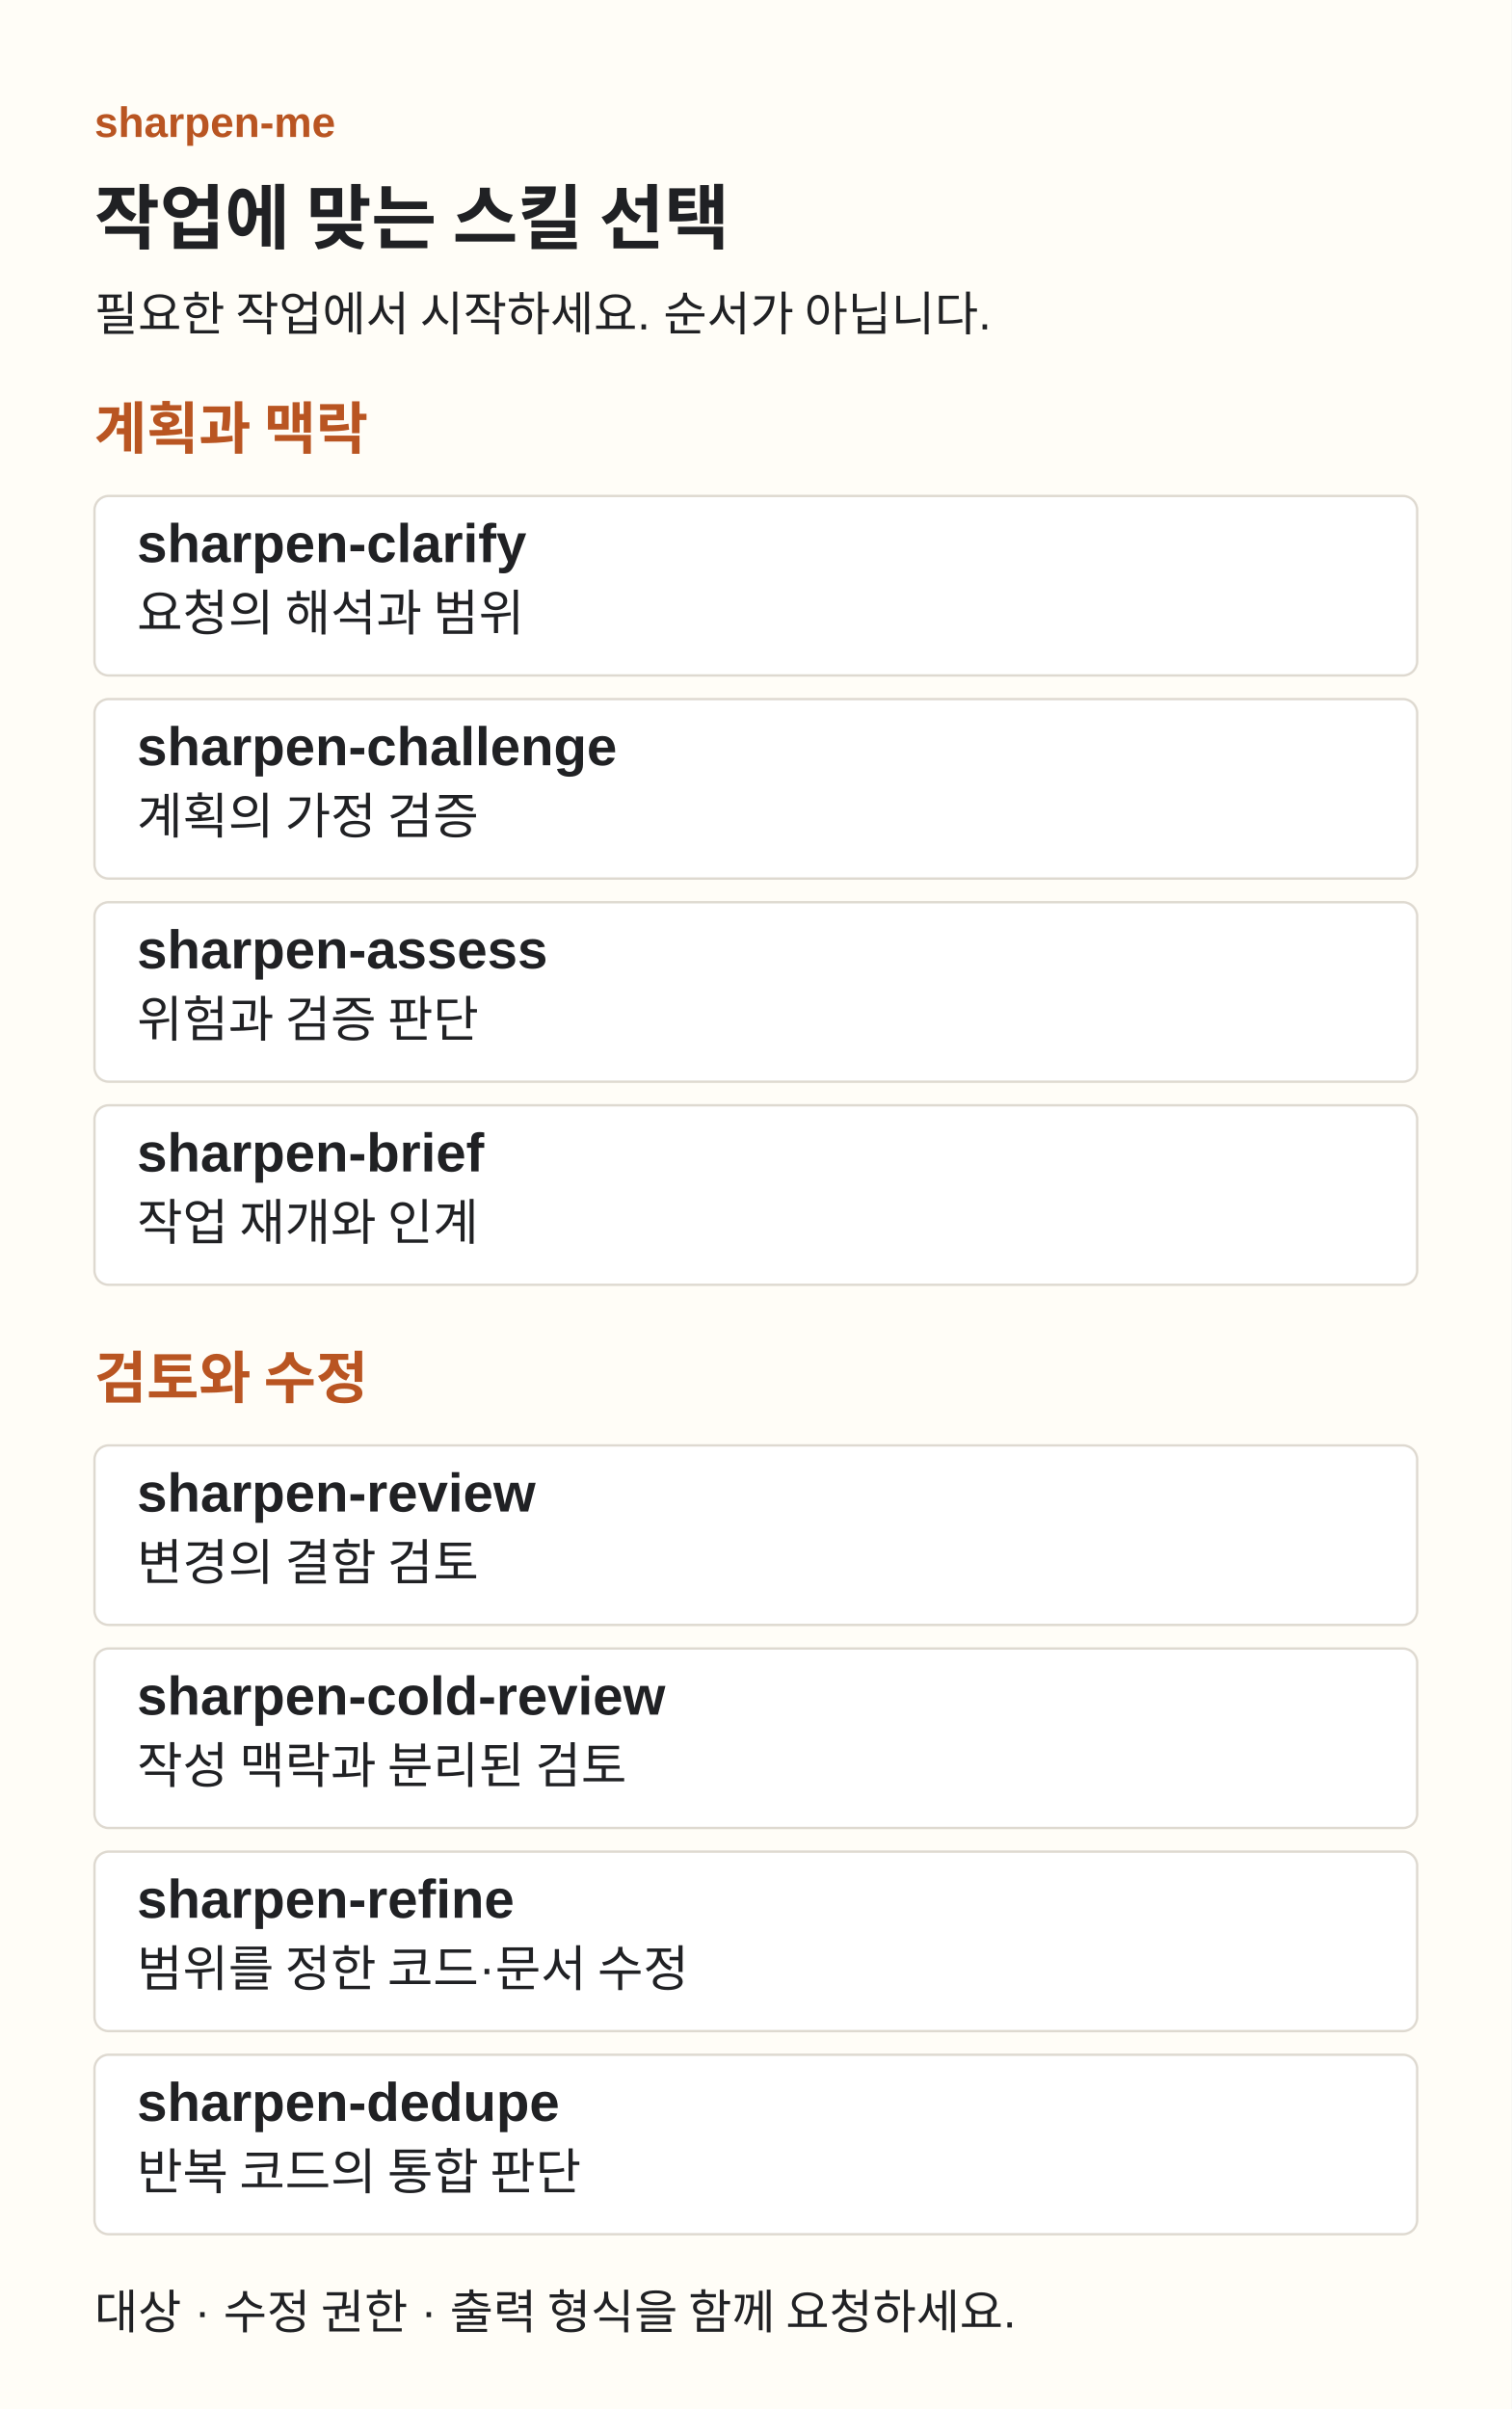
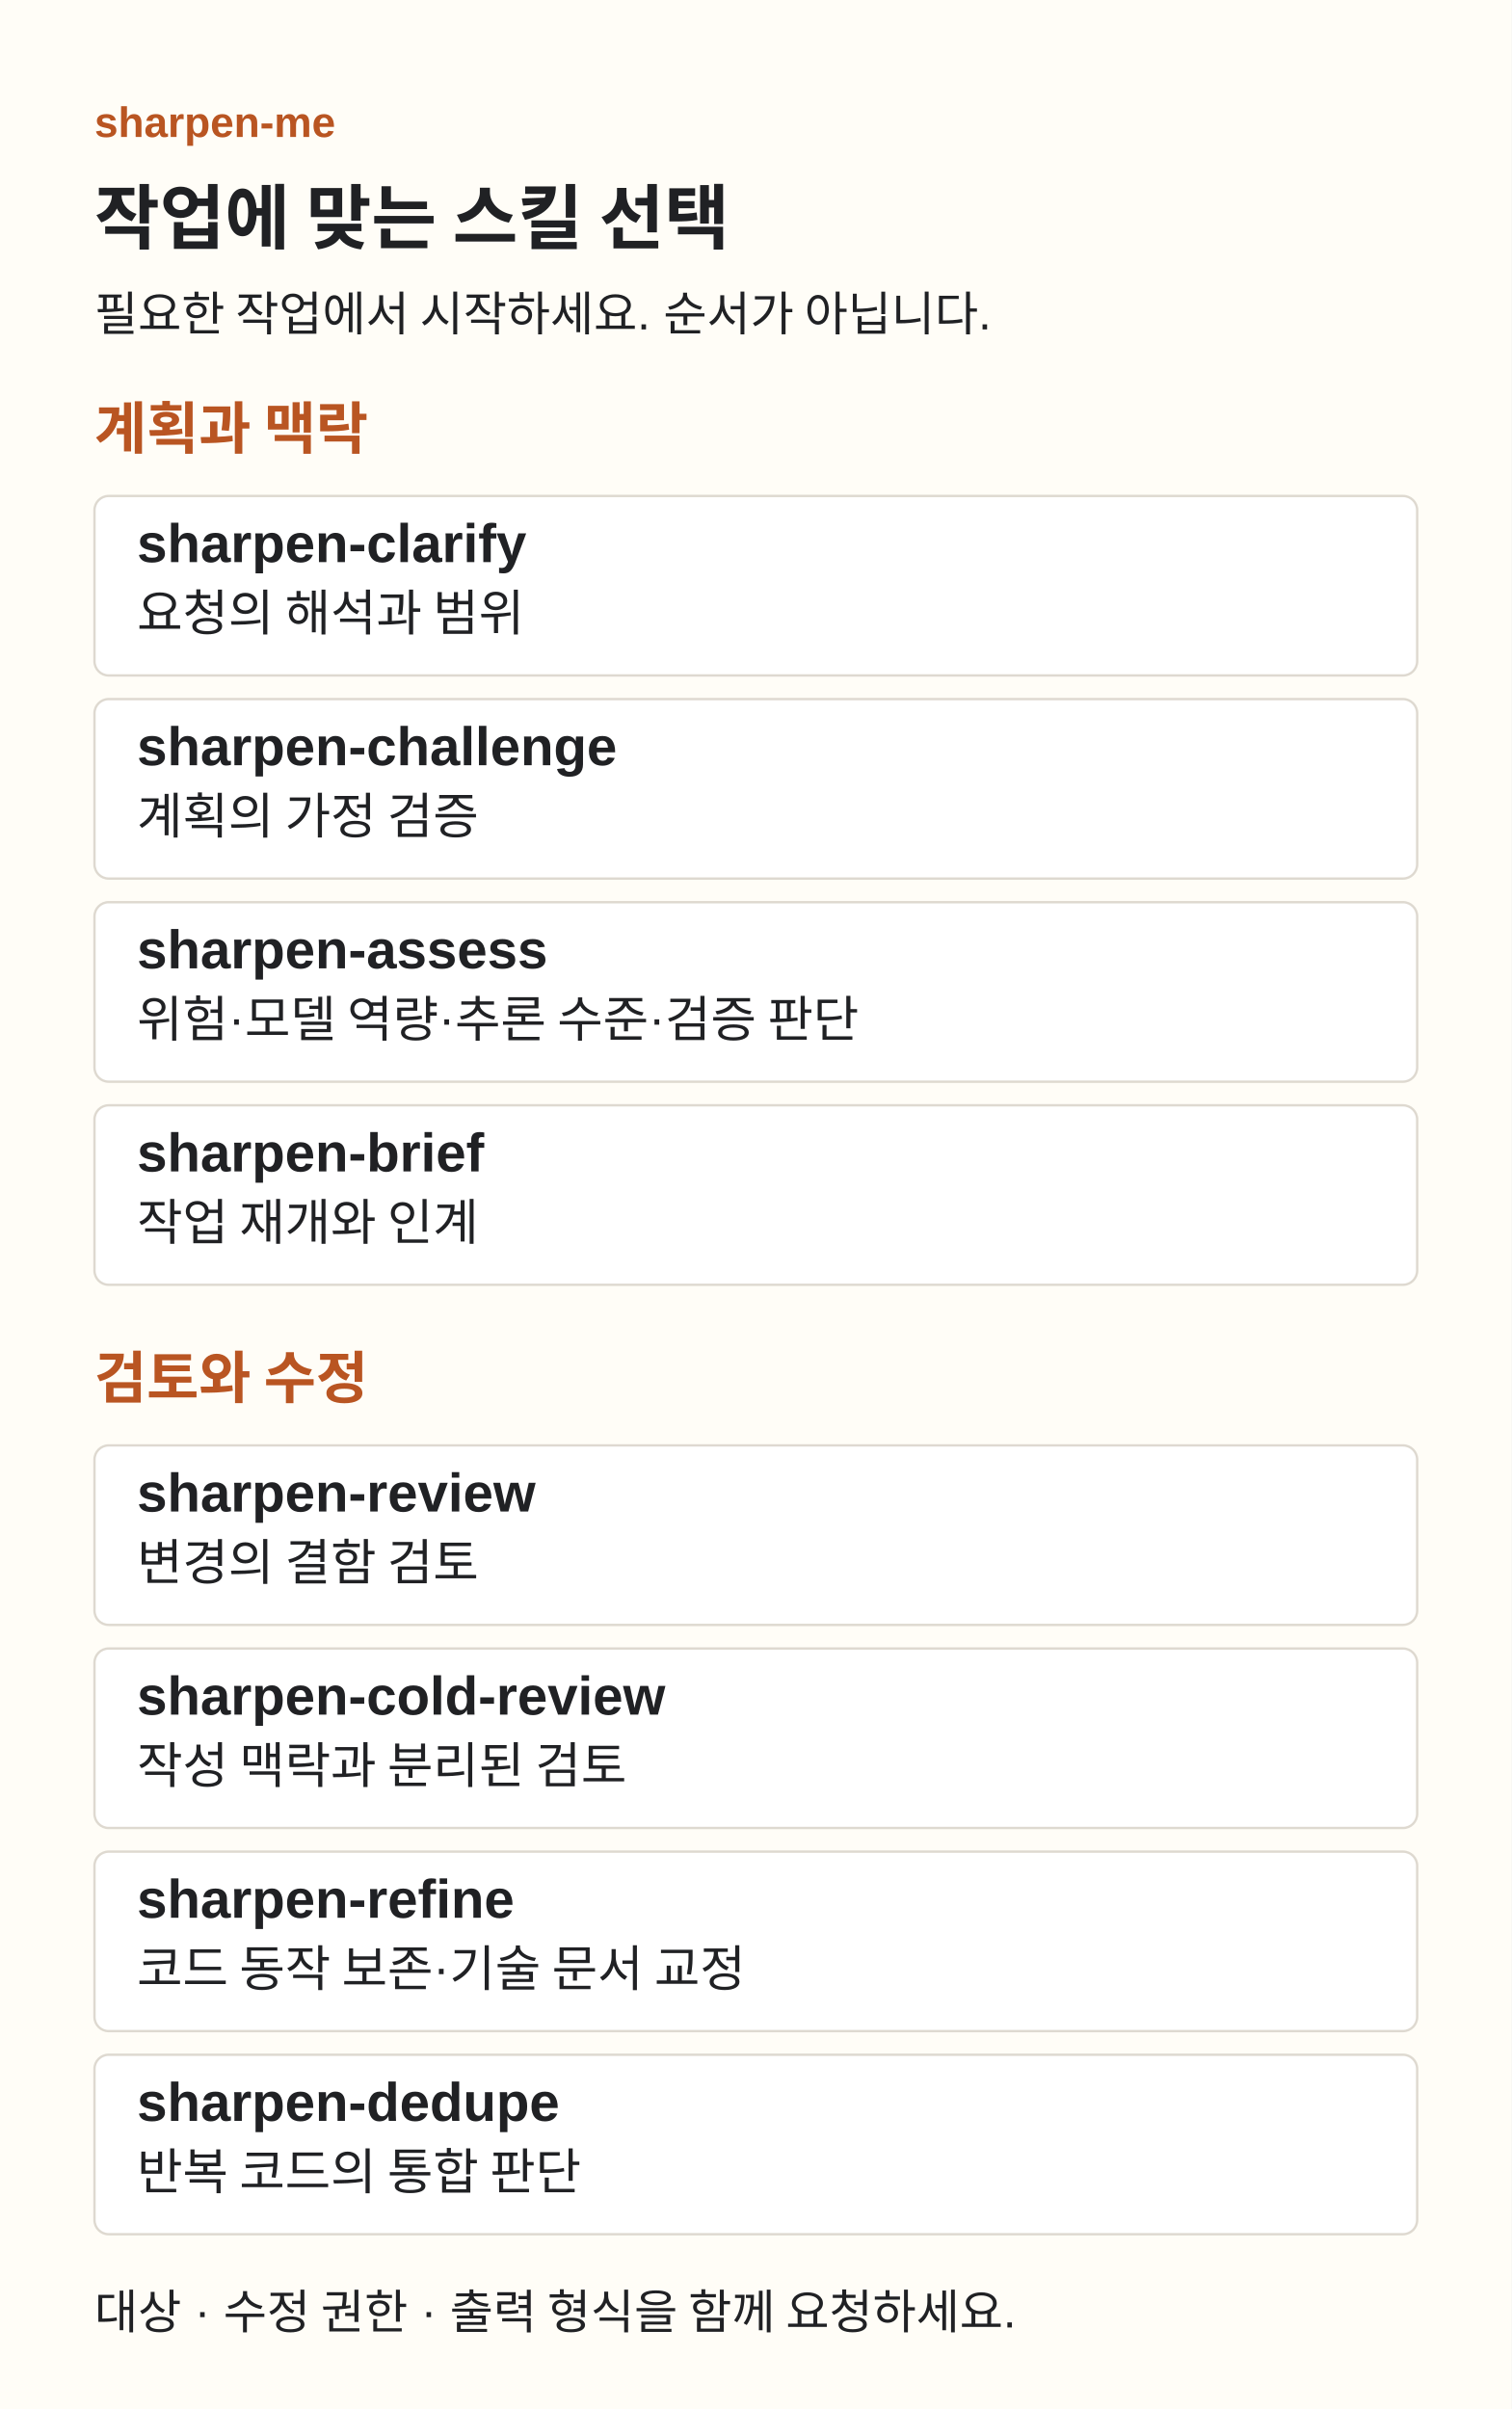
<svg xmlns="http://www.w3.org/2000/svg" viewBox="0 0 640 1020" role="img" aria-labelledby="skill-map-ko-title skill-map-ko-desc">
  <defs>
    <marker id="arrow" viewBox="0 0 10 10" refX="9" refY="5" markerWidth="7" markerHeight="7" orient="auto-start-reverse">
      <path d="M 0 0 L 10 5 L 0 10 z" fill="#b95522" />
    </marker>
  </defs>
  <rect width="640" height="1020" fill="#fffdf7" />
  <text x="40" y="58" fill="#b95522" font-family="Arial, Apple SD Gothic Neo, Noto Sans KR, sans-serif" font-size="18" font-weight="700">sharpen-me</text>
  <text x="40" y="103" fill="#202124" font-family="Arial, Apple SD Gothic Neo, Noto Sans KR, sans-serif" font-size="30" font-weight="700">작업에 맞는 스킬 선택</text>
  <text x="40" y="140" fill="#202124" font-family="Arial, Apple SD Gothic Neo, Noto Sans KR, sans-serif" font-size="20" font-weight="400">필요한 작업에서 시작하세요. 순서가 아닙니다.</text>
  <text x="40" y="190" fill="#b95522" font-family="Arial, Apple SD Gothic Neo, Noto Sans KR, sans-serif" font-size="24" font-weight="700">계획과 맥락</text>
  <rect x="40" y="210" width="560" height="76" rx="6" fill="#ffffff" stroke="#ded9d0" />
  <text x="58" y="238" fill="#202124" font-family="Arial, Apple SD Gothic Neo, Noto Sans KR, sans-serif" font-size="23" font-weight="700">sharpen-clarify</text>
  <text x="58" y="267" fill="#202124" font-family="Arial, Apple SD Gothic Neo, Noto Sans KR, sans-serif" font-size="21" font-weight="400">요청의 해석과 범위</text>
  <rect x="40" y="296" width="560" height="76" rx="6" fill="#ffffff" stroke="#ded9d0" />
  <text x="58" y="324" fill="#202124" font-family="Arial, Apple SD Gothic Neo, Noto Sans KR, sans-serif" font-size="23" font-weight="700">sharpen-challenge</text>
  <text x="58" y="353" fill="#202124" font-family="Arial, Apple SD Gothic Neo, Noto Sans KR, sans-serif" font-size="21" font-weight="400">계획의 가정 검증</text>
  <rect x="40" y="382" width="560" height="76" rx="6" fill="#ffffff" stroke="#ded9d0" />
  <text x="58" y="410" fill="#202124" font-family="Arial, Apple SD Gothic Neo, Noto Sans KR, sans-serif" font-size="23" font-weight="700">sharpen-assess</text>
-   <text x="58" y="439" fill="#202124" font-family="Arial, Apple SD Gothic Neo, Noto Sans KR, sans-serif" font-size="21" font-weight="400">위험과 검증 판단</text>
+   <text x="58" y="439" fill="#202124" font-family="Arial, Apple SD Gothic Neo, Noto Sans KR, sans-serif" font-size="21" font-weight="400">위험·모델 역량·추론 수준·검증 판단</text>
  <rect x="40" y="468" width="560" height="76" rx="6" fill="#ffffff" stroke="#ded9d0" />
  <text x="58" y="496" fill="#202124" font-family="Arial, Apple SD Gothic Neo, Noto Sans KR, sans-serif" font-size="23" font-weight="700">sharpen-brief</text>
  <text x="58" y="525" fill="#202124" font-family="Arial, Apple SD Gothic Neo, Noto Sans KR, sans-serif" font-size="21" font-weight="400">작업 재개와 인계</text>
  <text x="40" y="592" fill="#b95522" font-family="Arial, Apple SD Gothic Neo, Noto Sans KR, sans-serif" font-size="24" font-weight="700">검토와 수정</text>
  <rect x="40" y="612" width="560" height="76" rx="6" fill="#ffffff" stroke="#ded9d0" />
  <text x="58" y="640" fill="#202124" font-family="Arial, Apple SD Gothic Neo, Noto Sans KR, sans-serif" font-size="23" font-weight="700">sharpen-review</text>
  <text x="58" y="669" fill="#202124" font-family="Arial, Apple SD Gothic Neo, Noto Sans KR, sans-serif" font-size="21" font-weight="400">변경의 결함 검토</text>
  <rect x="40" y="698" width="560" height="76" rx="6" fill="#ffffff" stroke="#ded9d0" />
  <text x="58" y="726" fill="#202124" font-family="Arial, Apple SD Gothic Neo, Noto Sans KR, sans-serif" font-size="23" font-weight="700">sharpen-cold-review</text>
  <text x="58" y="755" fill="#202124" font-family="Arial, Apple SD Gothic Neo, Noto Sans KR, sans-serif" font-size="21" font-weight="400">작성 맥락과 분리된 검토</text>
  <rect x="40" y="784" width="560" height="76" rx="6" fill="#ffffff" stroke="#ded9d0" />
  <text x="58" y="812" fill="#202124" font-family="Arial, Apple SD Gothic Neo, Noto Sans KR, sans-serif" font-size="23" font-weight="700">sharpen-refine</text>
-   <text x="58" y="841" fill="#202124" font-family="Arial, Apple SD Gothic Neo, Noto Sans KR, sans-serif" font-size="21" font-weight="400">범위를 정한 코드·문서 수정</text>
+   <text x="58" y="841" fill="#202124" font-family="Arial, Apple SD Gothic Neo, Noto Sans KR, sans-serif" font-size="21" font-weight="400">코드 동작 보존·기술 문서 교정</text>
  <rect x="40" y="870" width="560" height="76" rx="6" fill="#ffffff" stroke="#ded9d0" />
  <text x="58" y="898" fill="#202124" font-family="Arial, Apple SD Gothic Neo, Noto Sans KR, sans-serif" font-size="23" font-weight="700">sharpen-dedupe</text>
  <text x="58" y="927" fill="#202124" font-family="Arial, Apple SD Gothic Neo, Noto Sans KR, sans-serif" font-size="21" font-weight="400">반복 코드의 통합 판단</text>
  <text x="40" y="986" fill="#202124" font-family="Arial, Apple SD Gothic Neo, Noto Sans KR, sans-serif" font-size="20" font-weight="400">대상 · 수정 권한 · 출력 형식을 함께 요청하세요.</text>
</svg>
